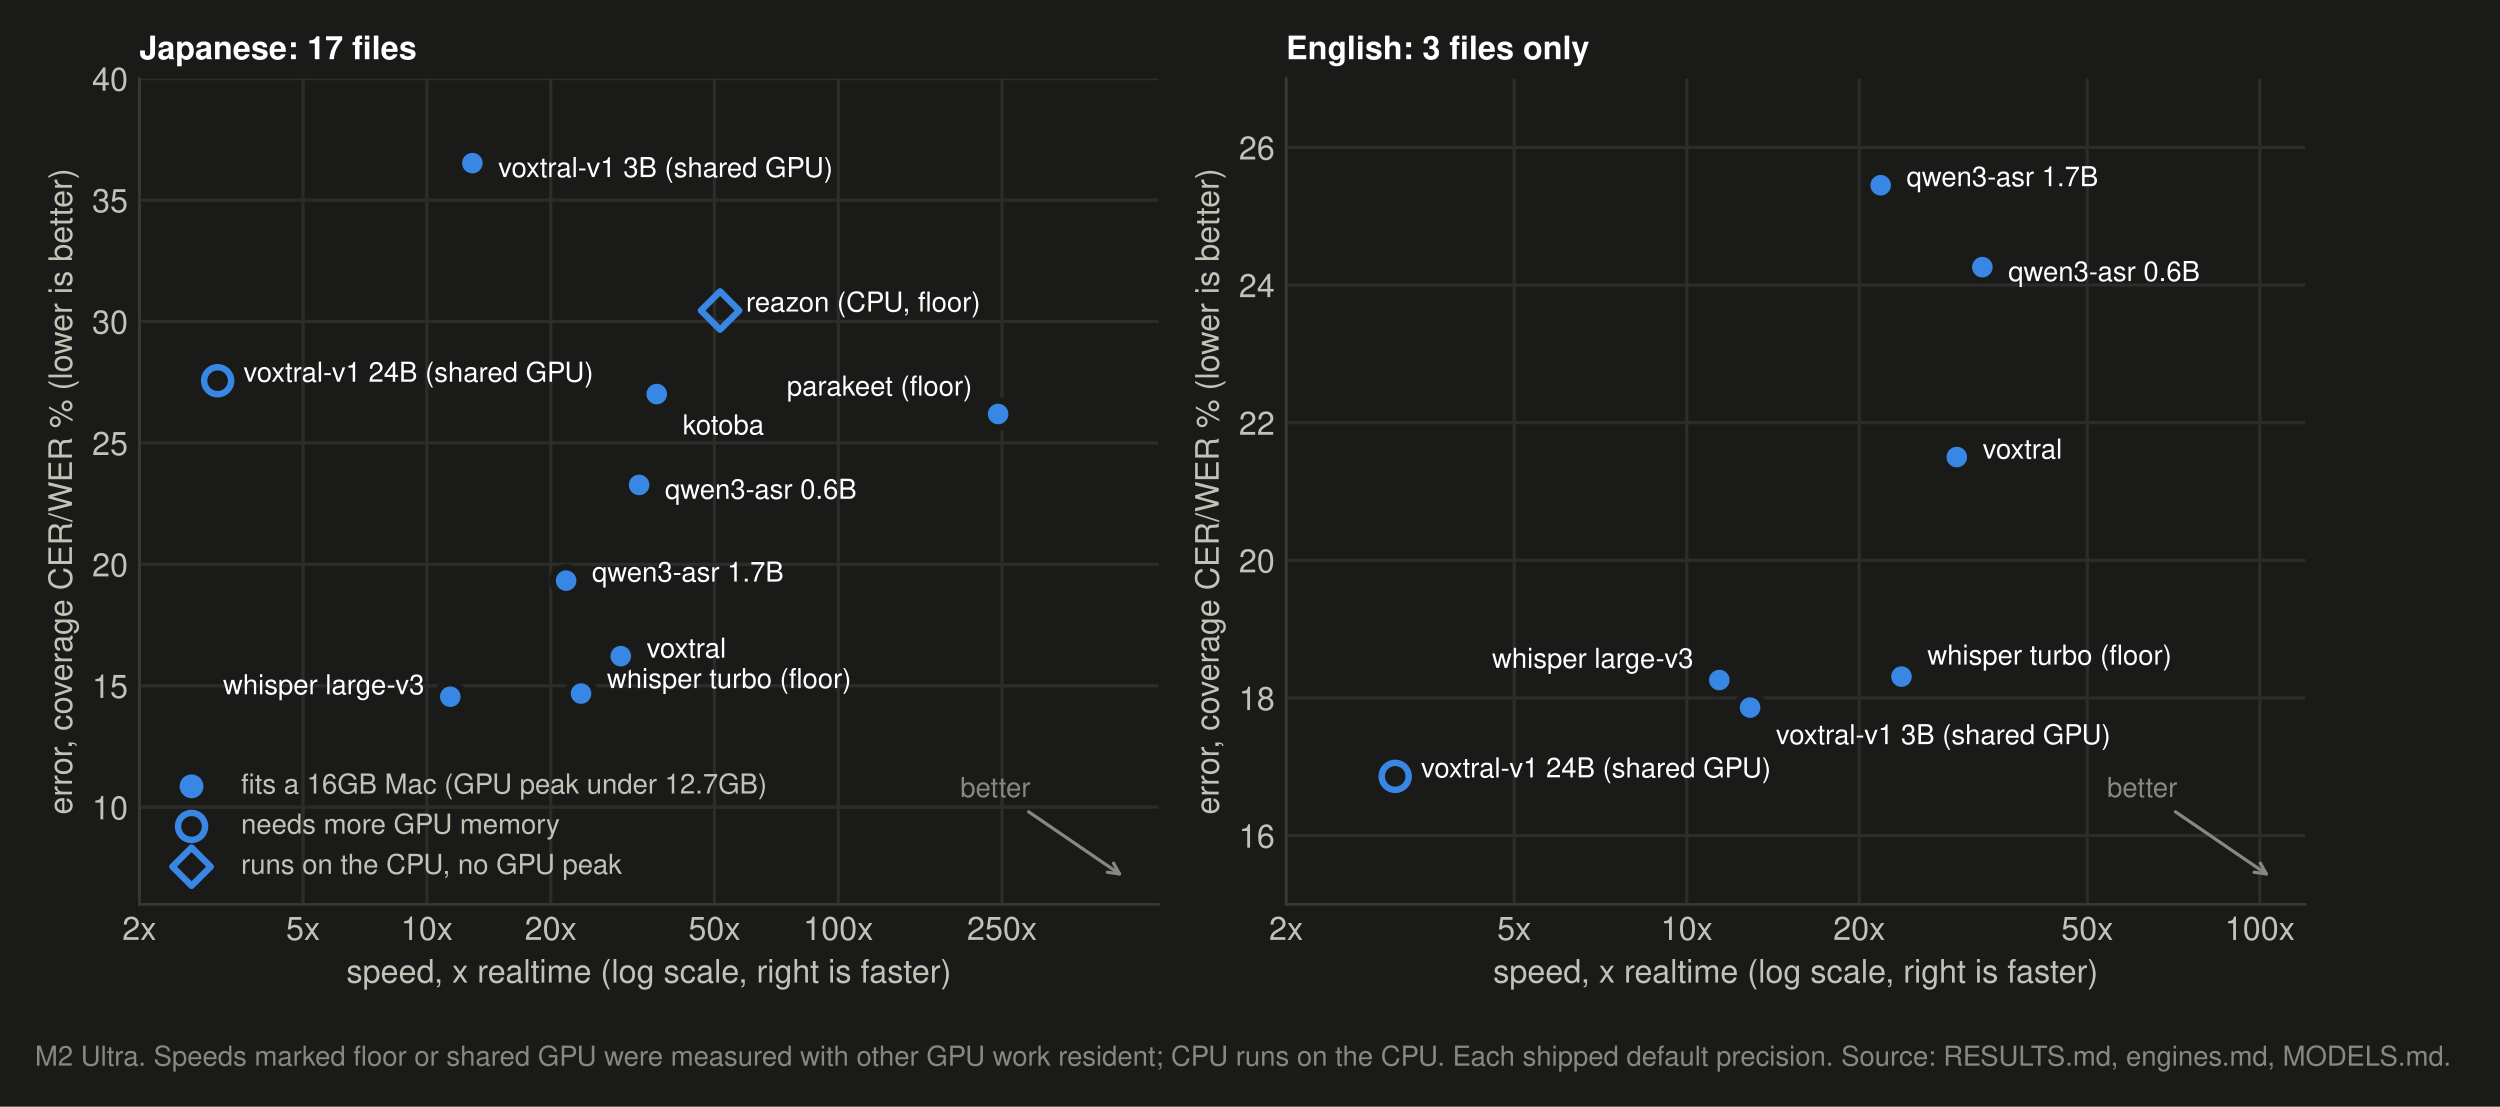
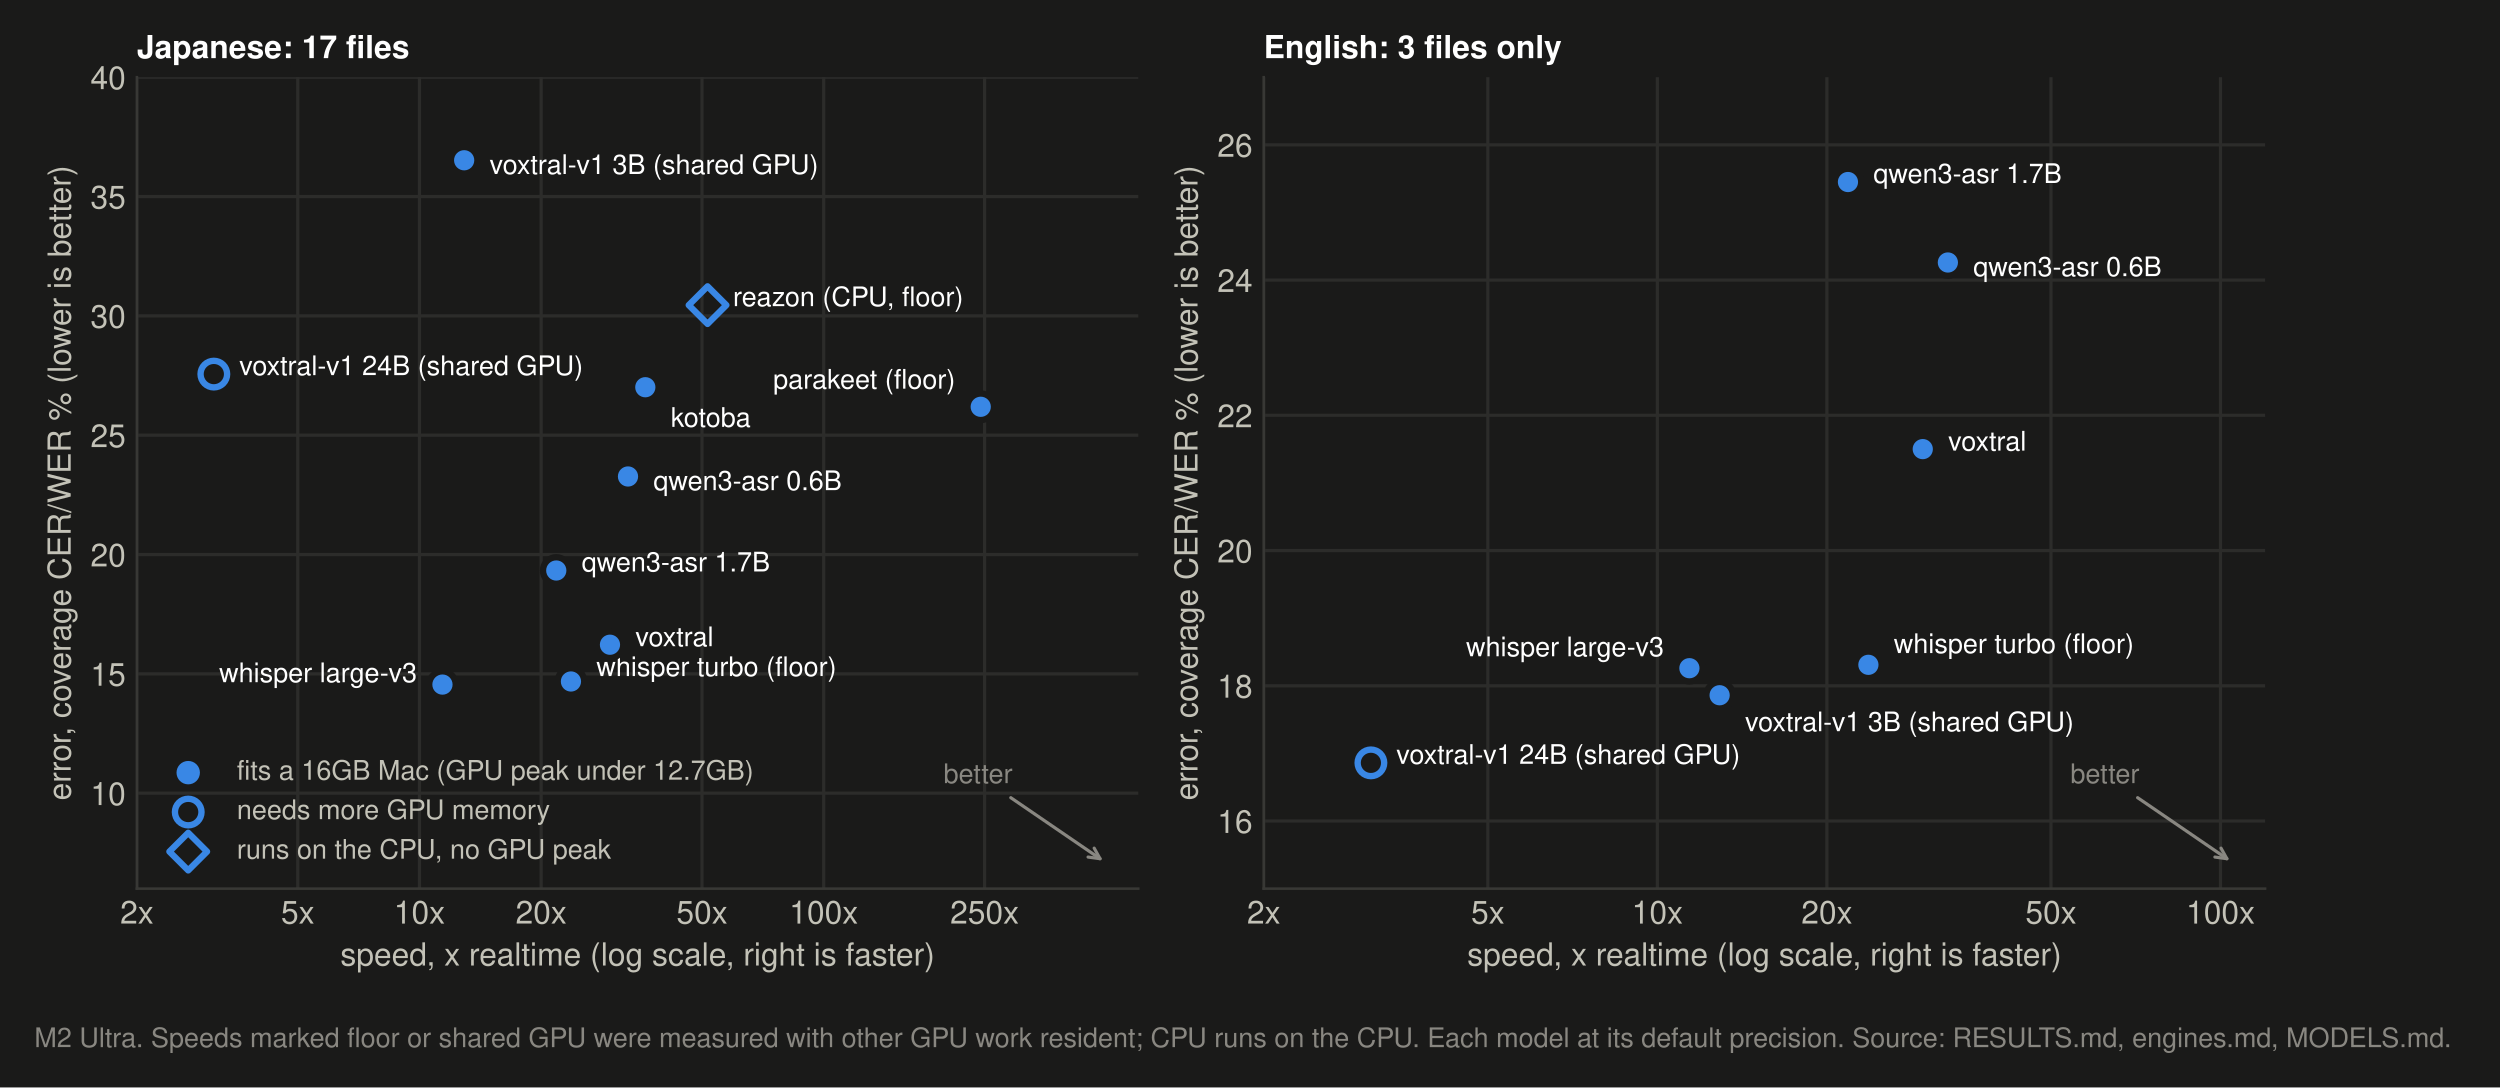
- <svg xmlns="http://www.w3.org/2000/svg" xmlns:xlink="http://www.w3.org/1999/xlink" width="773.033pt" height="342.192pt" viewBox="0 0 773.033 342.192" version="1.1">
+ <svg xmlns="http://www.w3.org/2000/svg" xmlns:xlink="http://www.w3.org/1999/xlink" width="786.721pt" height="342.192pt" viewBox="0 0 786.721 342.192" version="1.1">
  <defs>
    <style type="text/css">*{stroke-linejoin: round; stroke-linecap: butt}</style>
  </defs>
  <g id="figure_1">
    <g id="patch_1">
-       <path d="M 0 342.192  L 773.033 342.192  L 773.033 0  L 0 0  z " style="fill: #1a1a19" />
+       <path d="M 0 342.192  L 786.721 342.192  L 786.721 0  L 0 0  z " style="fill: #1a1a19" />
    </g>
    <g id="axes_1">
      <g id="patch_2">
        <path d="M 43.08 279.641  L 358.2 279.641  L 358.2 24.3  L 43.08 24.3  z " style="fill: #1a1a19" />
      </g>
      <g id="matplotlib.axis_1">
        <g id="xtick_1">
          <g id="line2d_1">
            <path d="M 43.08 279.641  L 43.08 24.3  " clip-path="url(#p983175c60e)" style="fill: none; stroke: #2c2c2a; stroke-linecap: round" />
          </g>
          <g id="line2d_2" />
          <g id="text_1">
            <text style="font-size: 10px; font-family: 'Helvetica', 'Arial', 'DejaVu Sans'; text-anchor: middle; fill: #c3c2b7" x="43.08" y="290.641" transform="rotate(-0 43.08 290.6408)">2x</text>
          </g>
        </g>
        <g id="xtick_2">
          <g id="line2d_3">
            <path d="M 93.703 279.641  L 93.703 24.3  " clip-path="url(#p983175c60e)" style="fill: none; stroke: #2c2c2a; stroke-linecap: round" />
          </g>
          <g id="line2d_4" />
          <g id="text_2">
            <text style="font-size: 10px; font-family: 'Helvetica', 'Arial', 'DejaVu Sans'; text-anchor: middle; fill: #c3c2b7" x="93.703" y="290.641" transform="rotate(-0 93.70282 290.6408)">5x</text>
          </g>
        </g>
        <g id="xtick_3">
          <g id="line2d_5">
            <path d="M 131.997 279.641  L 131.997 24.3  " clip-path="url(#p983175c60e)" style="fill: none; stroke: #2c2c2a; stroke-linecap: round" />
          </g>
          <g id="line2d_6" />
          <g id="text_3">
            <text style="font-size: 10px; font-family: 'Helvetica', 'Arial', 'DejaVu Sans'; text-anchor: middle; fill: #c3c2b7" x="131.997" y="290.641" transform="rotate(-0 131.9975 290.6408)">10x</text>
          </g>
        </g>
        <g id="xtick_4">
          <g id="line2d_7">
            <path d="M 170.292 279.641  L 170.292 24.3  " clip-path="url(#p983175c60e)" style="fill: none; stroke: #2c2c2a; stroke-linecap: round" />
          </g>
          <g id="line2d_8" />
          <g id="text_4">
            <text style="font-size: 10px; font-family: 'Helvetica', 'Arial', 'DejaVu Sans'; text-anchor: middle; fill: #c3c2b7" x="170.292" y="290.641" transform="rotate(-0 170.2922 290.6408)">20x</text>
          </g>
        </g>
        <g id="xtick_5">
          <g id="line2d_9">
            <path d="M 220.915 279.641  L 220.915 24.3  " clip-path="url(#p983175c60e)" style="fill: none; stroke: #2c2c2a; stroke-linecap: round" />
          </g>
          <g id="line2d_10" />
          <g id="text_5">
            <text style="font-size: 10px; font-family: 'Helvetica', 'Arial', 'DejaVu Sans'; text-anchor: middle; fill: #c3c2b7" x="220.915" y="290.641" transform="rotate(-0 220.915 290.6408)">50x</text>
          </g>
        </g>
        <g id="xtick_6">
          <g id="line2d_11">
            <path d="M 259.21 279.641  L 259.21 24.3  " clip-path="url(#p983175c60e)" style="fill: none; stroke: #2c2c2a; stroke-linecap: round" />
          </g>
          <g id="line2d_12" />
          <g id="text_6">
            <text style="font-size: 10px; font-family: 'Helvetica', 'Arial', 'DejaVu Sans'; text-anchor: middle; fill: #c3c2b7" x="259.21" y="290.641" transform="rotate(-0 259.2097 290.6408)">100x</text>
          </g>
        </g>
        <g id="xtick_7">
          <g id="line2d_13">
            <path d="M 309.832 279.641  L 309.832 24.3  " clip-path="url(#p983175c60e)" style="fill: none; stroke: #2c2c2a; stroke-linecap: round" />
          </g>
          <g id="line2d_14" />
          <g id="text_7">
            <text style="font-size: 10px; font-family: 'Helvetica', 'Arial', 'DejaVu Sans'; text-anchor: middle; fill: #c3c2b7" x="309.832" y="290.641" transform="rotate(-0 309.8325 290.6408)">250x</text>
          </g>
        </g>
        <g id="text_8">
          <text style="font-size: 10px; font-family: 'Helvetica', 'Arial', 'DejaVu Sans'; text-anchor: middle; fill: #c3c2b7" x="200.64" y="303.84" transform="rotate(-0 200.64 303.84)">speed, x realtime (log scale, right is faster)</text>
        </g>
      </g>
      <g id="matplotlib.axis_2">
        <g id="ytick_1">
          <g id="line2d_15">
            <path d="M 43.08 249.601  L 358.2 249.601  " clip-path="url(#p983175c60e)" style="fill: none; stroke: #2c2c2a; stroke-linecap: round" />
          </g>
          <g id="line2d_16" />
          <g id="text_9">
            <text style="font-size: 10px; font-family: 'Helvetica', 'Arial', 'DejaVu Sans'; text-anchor: end; fill: #c3c2b7" x="39.58" y="253.351" transform="rotate(-0 39.58 253.3507)">10</text>
          </g>
        </g>
        <g id="ytick_2">
          <g id="line2d_17">
            <path d="M 43.08 212.051  L 358.2 212.051  " clip-path="url(#p983175c60e)" style="fill: none; stroke: #2c2c2a; stroke-linecap: round" />
          </g>
          <g id="line2d_18" />
          <g id="text_10">
            <text style="font-size: 10px; font-family: 'Helvetica', 'Arial', 'DejaVu Sans'; text-anchor: end; fill: #c3c2b7" x="39.58" y="215.801" transform="rotate(-0 39.58 215.8006)">15</text>
          </g>
        </g>
        <g id="ytick_3">
          <g id="line2d_19">
            <path d="M 43.08 174.5  L 358.2 174.5  " clip-path="url(#p983175c60e)" style="fill: none; stroke: #2c2c2a; stroke-linecap: round" />
          </g>
          <g id="line2d_20" />
          <g id="text_11">
            <text style="font-size: 10px; font-family: 'Helvetica', 'Arial', 'DejaVu Sans'; text-anchor: end; fill: #c3c2b7" x="39.58" y="178.25" transform="rotate(-0 39.58 178.2505)">20</text>
          </g>
        </g>
        <g id="ytick_4">
          <g id="line2d_21">
            <path d="M 43.08 136.95  L 358.2 136.95  " clip-path="url(#p983175c60e)" style="fill: none; stroke: #2c2c2a; stroke-linecap: round" />
          </g>
          <g id="line2d_22" />
          <g id="text_12">
            <text style="font-size: 10px; font-family: 'Helvetica', 'Arial', 'DejaVu Sans'; text-anchor: end; fill: #c3c2b7" x="39.58" y="140.7" transform="rotate(-0 39.58 140.7003)">25</text>
          </g>
        </g>
        <g id="ytick_5">
          <g id="line2d_23">
            <path d="M 43.08 99.4  L 358.2 99.4  " clip-path="url(#p983175c60e)" style="fill: none; stroke: #2c2c2a; stroke-linecap: round" />
          </g>
          <g id="line2d_24" />
          <g id="text_13">
            <text style="font-size: 10px; font-family: 'Helvetica', 'Arial', 'DejaVu Sans'; text-anchor: end; fill: #c3c2b7" x="39.58" y="103.15" transform="rotate(-0 39.58 103.1502)">30</text>
          </g>
        </g>
        <g id="ytick_6">
          <g id="line2d_25">
            <path d="M 43.08 61.85  L 358.2 61.85  " clip-path="url(#p983175c60e)" style="fill: none; stroke: #2c2c2a; stroke-linecap: round" />
          </g>
          <g id="line2d_26" />
          <g id="text_14">
            <text style="font-size: 10px; font-family: 'Helvetica', 'Arial', 'DejaVu Sans'; text-anchor: end; fill: #c3c2b7" x="39.58" y="65.6" transform="rotate(-0 39.58 65.60012)">35</text>
          </g>
        </g>
        <g id="ytick_7">
          <g id="line2d_27">
            <path d="M 43.08 24.3  L 358.2 24.3  " clip-path="url(#p983175c60e)" style="fill: none; stroke: #2c2c2a; stroke-linecap: round" />
          </g>
          <g id="line2d_28" />
          <g id="text_15">
            <text style="font-size: 10px; font-family: 'Helvetica', 'Arial', 'DejaVu Sans'; text-anchor: end; fill: #c3c2b7" x="39.58" y="28.05" transform="rotate(-0 39.58 28.05)">40</text>
          </g>
        </g>
        <g id="text_16">
          <text style="font-size: 10px; font-family: 'Helvetica', 'Arial', 'DejaVu Sans'; text-anchor: middle; fill: #c3c2b7" x="22.246" y="151.97" transform="rotate(-90 22.24563 151.9704)">error, coverage CER/WER % (lower is better)</text>
        </g>
      </g>
      <g id="PathCollection_1" />
      <g id="PathCollection_2">
        <path d="M 0 346.375  C 1.109 346.375 2.174 345.934 2.958 345.15  C 3.743 344.365 4.183 343.301 4.183 342.192  C 4.183 341.082 3.743 340.018 2.958 339.234  C 2.174 338.449 1.109 338.008 0 338.008  C -1.109 338.008 -2.174 338.449 -2.958 339.234  C -3.743 340.018 -4.183 341.082 -4.183 342.192  C -4.183 343.301 -3.743 344.365 -2.958 345.15  C -2.174 345.934 -1.109 346.375 0 346.375  " clip-path="url(#p983175c60e)" style="fill: none; stroke: #3987e5; stroke-width: 2" />
      </g>
      <g id="PathCollection_3">
        <path d="M 4.916 343.192  L 5.916 342.192  L 0 336.276  L -1 337.276  " clip-path="url(#p983175c60e)" style="fill: none; stroke: #3987e5; stroke-width: 2" />
      </g>
      <g id="patch_3">
        <path d="M 43.08 279.641  L 43.08 24.3  " style="fill: none; stroke: #383835; stroke-width: 0.8; stroke-linejoin: miter; stroke-linecap: square" />
      </g>
      <g id="patch_4">
        <path d="M 43.08 279.641  L 358.2 279.641  " style="fill: none; stroke: #383835; stroke-width: 0.8; stroke-linejoin: miter; stroke-linecap: square" />
      </g>
      <g id="text_17">
        <text style="font-size: 8.5px; font-family: 'Helvetica', 'Arial', 'DejaVu Sans'; text-anchor: start; fill: #ffffff" x="199.952" y="203.354" transform="rotate(-0 199.9515 203.3537)">voxtral</text>
      </g>
      <g id="text_18">
        <text style="font-size: 8.5px; font-family: 'Helvetica', 'Arial', 'DejaVu Sans'; text-anchor: end; fill: #ffffff" x="131.236" y="214.677" transform="rotate(-0 131.2365 214.6773)">whisper large-v3</text>
      </g>
      <g id="text_19">
        <text style="font-size: 8.5px; font-family: 'Helvetica', 'Arial', 'DejaVu Sans'; text-anchor: start; fill: #ffffff" x="187.67" y="212.755" transform="rotate(-0 187.6701 212.7554)">whisper turbo (floor)</text>
      </g>
      <g id="text_20">
        <text style="font-size: 8.5px; font-family: 'Helvetica', 'Arial', 'DejaVu Sans'; text-anchor: start; fill: #ffffff" x="183.053" y="179.834" transform="rotate(-0 183.0533 179.8338)">qwen3-asr 1.7B</text>
      </g>
      <g id="text_21">
        <text style="font-size: 8.5px; font-family: 'Helvetica', 'Arial', 'DejaVu Sans'; text-anchor: start; fill: #ffffff" x="205.623" y="154.244" transform="rotate(-0 205.6229 154.2443)">qwen3-asr 0.6B</text>
      </g>
      <g id="text_22">
        <text style="font-size: 8.5px; font-family: 'Helvetica', 'Arial', 'DejaVu Sans'; text-anchor: start; fill: #ffffff" x="154.066" y="54.755" transform="rotate(-0 154.0659 54.75511)">voxtral-v1 3B (shared GPU)</text>
      </g>
      <g id="text_23">
        <text style="font-size: 8.5px; font-family: 'Helvetica', 'Arial', 'DejaVu Sans'; text-anchor: start; fill: #ffffff" x="75.293" y="118.045" transform="rotate(-0 75.29251 118.0449)">voxtral-v1 24B (shared GPU)</text>
      </g>
      <g id="text_24">
        <text style="font-size: 8.5px; font-family: 'Helvetica', 'Arial', 'DejaVu Sans'; text-anchor: start; fill: #ffffff" x="211.072" y="134.321" transform="rotate(-0 211.072 134.3205)">kotoba</text>
      </g>
      <g id="text_25">
        <text style="font-size: 8.5px; font-family: 'Helvetica', 'Arial', 'DejaVu Sans'; text-anchor: end; fill: #ffffff" x="300.626" y="122.315" transform="rotate(-0 300.6261 122.3151)">parakeet (floor)</text>
      </g>
      <g id="text_26">
        <text style="font-size: 8.5px; font-family: 'Helvetica', 'Arial', 'DejaVu Sans'; text-anchor: start; fill: #ffffff" x="230.655" y="96.341" transform="rotate(-0 230.6552 96.34095)">reazon (CPU, floor)</text>
      </g>
      <g id="patch_5">
        <path d="M 318.082 251.022  Q 332.589 260.937 346.173 270.221  " style="fill: none; stroke: #898781; stroke-linecap: round" />
        <path d="M 344.325 266.899  L 346.173 270.221  L 342.406 269.706  " style="fill: none; stroke: #898781; stroke-linecap: round" />
      </g>
      <g id="text_27">
        <text style="font-size: 8.5px; font-family: 'Helvetica', 'Arial', 'DejaVu Sans'; text-anchor: middle; fill: #898781" x="307.781" y="246.446" transform="rotate(-0 307.7808 246.4465)">better</text>
      </g>
      <g id="text_28">
        <text style="font-weight: 700; font-size: 10px; font-family: 'Helvetica', 'Arial', 'DejaVu Sans'; text-anchor: start; fill: #ffffff" x="43.08" y="18.3" transform="rotate(-0 43.08 18.3)">Japanese: 17 files</text>
      </g>
      <g id="PathCollection_4">
        <defs>
          <path id="md857b09aa1" d="M 0 4.183  C 1.109 4.183 2.174 3.743 2.958 2.958  C 3.743 2.174 4.183 1.109 4.183 0  C 4.183 -1.109 3.743 -2.174 2.958 -2.958  C 2.174 -3.743 1.109 -4.183 0 -4.183  C -1.109 -4.183 -2.174 -3.743 -2.958 -2.958  C -3.743 -2.174 -4.183 -1.109 -4.183 0  C -4.183 1.109 -3.743 2.174 -2.958 2.958  C -2.174 3.743 -1.109 4.183 0 4.183  z " style="stroke: #1a1a19; stroke-width: 2" />
        </defs>
        <g clip-path="url(#p983175c60e)">
          <use xlink:href="#md857b09aa1" x="191.952" y="202.888" style="fill: #3987e5; stroke: #1a1a19; stroke-width: 2" />
        </g>
      </g>
      <g id="PathCollection_5">
        <g clip-path="url(#p983175c60e)">
          <use xlink:href="#md857b09aa1" x="139.236" y="215.43" style="fill: #3987e5; stroke: #1a1a19; stroke-width: 2" />
        </g>
      </g>
      <g id="PathCollection_6">
        <g clip-path="url(#p983175c60e)">
          <use xlink:href="#md857b09aa1" x="179.67" y="214.454" style="fill: #3987e5; stroke: #1a1a19; stroke-width: 2" />
        </g>
      </g>
      <g id="PathCollection_7">
        <g clip-path="url(#p983175c60e)">
          <use xlink:href="#md857b09aa1" x="175.053" y="179.532" style="fill: #3987e5; stroke: #1a1a19; stroke-width: 2" />
        </g>
      </g>
      <g id="PathCollection_8">
        <g clip-path="url(#p983175c60e)">
          <use xlink:href="#md857b09aa1" x="197.623" y="149.943" style="fill: #3987e5; stroke: #1a1a19; stroke-width: 2" />
        </g>
      </g>
      <g id="PathCollection_9">
        <g clip-path="url(#p983175c60e)">
          <use xlink:href="#md857b09aa1" x="146.066" y="50.435" style="fill: #3987e5; stroke: #1a1a19; stroke-width: 2" />
        </g>
      </g>
      <g id="PathCollection_10">
        <path d="M 67.293 121.908  C 68.402 121.908 69.466 121.467 70.251 120.683  C 71.035 119.898 71.476 118.834 71.476 117.725  C 71.476 116.615 71.035 115.551 70.251 114.767  C 69.466 113.982 68.402 113.541 67.293 113.541  C 66.183 113.541 65.119 113.982 64.334 114.767  C 63.55 115.551 63.109 116.615 63.109 117.725  C 63.109 118.834 63.55 119.898 64.334 120.683  C 65.119 121.467 66.183 121.908 67.293 121.908  L 67.293 121.908  z " clip-path="url(#p983175c60e)" style="fill: none; stroke: #3987e5; stroke-width: 2" />
      </g>
      <g id="PathCollection_11">
        <g clip-path="url(#p983175c60e)">
          <use xlink:href="#md857b09aa1" x="203.072" y="121.855" style="fill: #3987e5; stroke: #1a1a19; stroke-width: 2" />
        </g>
      </g>
      <g id="PathCollection_12">
        <g clip-path="url(#p983175c60e)">
          <use xlink:href="#md857b09aa1" x="308.626" y="128.013" style="fill: #3987e5; stroke: #1a1a19; stroke-width: 2" />
        </g>
      </g>
      <g id="PathCollection_13">
        <path d="M 222.655 101.937  L 228.571 96.021  L 222.655 90.105  L 216.739 96.021  L 222.655 101.937  z " clip-path="url(#p983175c60e)" style="fill: none; stroke: #3987e5; stroke-width: 2" />
      </g>
      <g id="legend_1">
        <g id="PathCollection_14">
          <defs>
            <path id="ma04c0e3fc9" d="M 0 4.183  C 1.109 4.183 2.174 3.743 2.958 2.958  C 3.743 2.174 4.183 1.109 4.183 0  C 4.183 -1.109 3.743 -2.174 2.958 -2.958  C 2.174 -3.743 1.109 -4.183 0 -4.183  C -1.109 -4.183 -2.174 -3.743 -2.958 -2.958  C -3.743 -2.174 -4.183 -1.109 -4.183 0  C -4.183 1.109 -3.743 2.174 -2.958 2.958  C -2.174 3.743 -1.109 4.183 0 4.183  z " style="stroke: #1a1a19" />
          </defs>
          <g>
            <use xlink:href="#ma04c0e3fc9" x="59.23" y="243.144" style="fill: #3987e5; stroke: #1a1a19" />
          </g>
        </g>
        <g id="text_29">
          <text style="font-size: 8.5px; font-family: 'Helvetica', 'Arial', 'DejaVu Sans'; text-anchor: start; fill: #c3c2b7" x="74.53" y="245.375" transform="rotate(-0 74.53 245.3752)">fits a 16GB Mac (GPU peak under 12.7GB)</text>
        </g>
        <g id="PathCollection_15">
          <path d="M 59.23 259.724  C 60.339 259.724 61.404 259.283 62.188 258.499  C 62.973 257.714 63.413 256.65 63.413 255.541  C 63.413 254.431 62.973 253.367 62.188 252.583  C 61.404 251.798 60.339 251.357 59.23 251.357  C 58.121 251.357 57.056 251.798 56.272 252.583  C 55.487 253.367 55.047 254.431 55.047 255.541  C 55.047 256.65 55.487 257.714 56.272 258.499  C 57.056 259.283 58.121 259.724 59.23 259.724  L 59.23 259.724  z " style="fill: none; stroke: #3987e5; stroke-width: 2" />
        </g>
        <g id="text_30">
          <text style="font-size: 8.5px; font-family: 'Helvetica', 'Arial', 'DejaVu Sans'; text-anchor: start; fill: #c3c2b7" x="74.53" y="257.772" transform="rotate(-0 74.53 257.7719)">needs more GPU memory</text>
        </g>
        <g id="PathCollection_16">
          <path d="M 59.23 273.904  L 65.146 267.988  L 59.23 262.072  L 53.314 267.988  L 59.23 273.904  z " style="fill: none; stroke: #3987e5; stroke-width: 2" />
        </g>
        <g id="text_31">
          <text style="font-size: 8.5px; font-family: 'Helvetica', 'Arial', 'DejaVu Sans'; text-anchor: start; fill: #c3c2b7" x="74.53" y="270.219" transform="rotate(-0 74.53 270.2191)">runs on the CPU, no GPU peak</text>
        </g>
      </g>
    </g>
    <g id="axes_2">
      <g id="patch_6">
        <path d="M 397.68 279.641  L 712.8 279.641  L 712.8 24.3  L 397.68 24.3  z " style="fill: #1a1a19" />
      </g>
      <g id="matplotlib.axis_3">
        <g id="xtick_8">
          <g id="line2d_29">
            <path d="M 397.68 279.641  L 397.68 24.3  " clip-path="url(#pfaf4c9ccd7)" style="fill: none; stroke: #2c2c2a; stroke-linecap: round" />
          </g>
          <g id="line2d_30" />
          <g id="text_32">
            <text style="font-size: 10px; font-family: 'Helvetica', 'Arial', 'DejaVu Sans'; text-anchor: middle; fill: #c3c2b7" x="397.68" y="290.641" transform="rotate(-0 397.68 290.6408)">2x</text>
          </g>
        </g>
        <g id="xtick_9">
          <g id="line2d_31">
            <path d="M 468.202 279.641  L 468.202 24.3  " clip-path="url(#pfaf4c9ccd7)" style="fill: none; stroke: #2c2c2a; stroke-linecap: round" />
          </g>
          <g id="line2d_32" />
          <g id="text_33">
            <text style="font-size: 10px; font-family: 'Helvetica', 'Arial', 'DejaVu Sans'; text-anchor: middle; fill: #c3c2b7" x="468.202" y="290.641" transform="rotate(-0 468.202 290.6408)">5x</text>
          </g>
        </g>
        <g id="xtick_10">
          <g id="line2d_33">
            <path d="M 521.55 279.641  L 521.55 24.3  " clip-path="url(#pfaf4c9ccd7)" style="fill: none; stroke: #2c2c2a; stroke-linecap: round" />
          </g>
          <g id="line2d_34" />
          <g id="text_34">
            <text style="font-size: 10px; font-family: 'Helvetica', 'Arial', 'DejaVu Sans'; text-anchor: middle; fill: #c3c2b7" x="521.55" y="290.641" transform="rotate(-0 521.5499 290.6408)">10x</text>
          </g>
        </g>
        <g id="xtick_11">
          <g id="line2d_35">
            <path d="M 574.898 279.641  L 574.898 24.3  " clip-path="url(#pfaf4c9ccd7)" style="fill: none; stroke: #2c2c2a; stroke-linecap: round" />
          </g>
          <g id="line2d_36" />
          <g id="text_35">
            <text style="font-size: 10px; font-family: 'Helvetica', 'Arial', 'DejaVu Sans'; text-anchor: middle; fill: #c3c2b7" x="574.898" y="290.641" transform="rotate(-0 574.8978 290.6408)">20x</text>
          </g>
        </g>
        <g id="xtick_12">
          <g id="line2d_37">
            <path d="M 645.42 279.641  L 645.42 24.3  " clip-path="url(#pfaf4c9ccd7)" style="fill: none; stroke: #2c2c2a; stroke-linecap: round" />
          </g>
          <g id="line2d_38" />
          <g id="text_36">
            <text style="font-size: 10px; font-family: 'Helvetica', 'Arial', 'DejaVu Sans'; text-anchor: middle; fill: #c3c2b7" x="645.42" y="290.641" transform="rotate(-0 645.4198 290.6408)">50x</text>
          </g>
        </g>
        <g id="xtick_13">
          <g id="line2d_39">
            <path d="M 698.768 279.641  L 698.768 24.3  " clip-path="url(#pfaf4c9ccd7)" style="fill: none; stroke: #2c2c2a; stroke-linecap: round" />
          </g>
          <g id="line2d_40" />
          <g id="text_37">
            <text style="font-size: 10px; font-family: 'Helvetica', 'Arial', 'DejaVu Sans'; text-anchor: middle; fill: #c3c2b7" x="698.768" y="290.641" transform="rotate(-0 698.7677 290.6408)">100x</text>
          </g>
        </g>
        <g id="text_38">
          <text style="font-size: 10px; font-family: 'Helvetica', 'Arial', 'DejaVu Sans'; text-anchor: middle; fill: #c3c2b7" x="555.24" y="303.84" transform="rotate(-0 555.24 303.84)">speed, x realtime (log scale, right is faster)</text>
        </g>
      </g>
      <g id="matplotlib.axis_4">
        <g id="ytick_8">
          <g id="line2d_41">
            <path d="M 397.68 258.362  L 712.8 258.362  " clip-path="url(#pfaf4c9ccd7)" style="fill: none; stroke: #2c2c2a; stroke-linecap: round" />
          </g>
          <g id="line2d_42" />
          <g id="text_39">
            <text style="font-size: 10px; font-family: 'Helvetica', 'Arial', 'DejaVu Sans'; text-anchor: end; fill: #c3c2b7" x="394.18" y="262.112" transform="rotate(-0 394.18 262.1124)">16</text>
          </g>
        </g>
        <g id="ytick_9">
          <g id="line2d_43">
            <path d="M 397.68 215.806  L 712.8 215.806  " clip-path="url(#pfaf4c9ccd7)" style="fill: none; stroke: #2c2c2a; stroke-linecap: round" />
          </g>
          <g id="line2d_44" />
          <g id="text_40">
            <text style="font-size: 10px; font-family: 'Helvetica', 'Arial', 'DejaVu Sans'; text-anchor: end; fill: #c3c2b7" x="394.18" y="219.556" transform="rotate(-0 394.18 219.5556)">18</text>
          </g>
        </g>
        <g id="ytick_10">
          <g id="line2d_45">
            <path d="M 397.68 173.249  L 712.8 173.249  " clip-path="url(#pfaf4c9ccd7)" style="fill: none; stroke: #2c2c2a; stroke-linecap: round" />
          </g>
          <g id="line2d_46" />
          <g id="text_41">
            <text style="font-size: 10px; font-family: 'Helvetica', 'Arial', 'DejaVu Sans'; text-anchor: end; fill: #c3c2b7" x="394.18" y="176.999" transform="rotate(-0 394.18 176.9988)">20</text>
          </g>
        </g>
        <g id="ytick_11">
          <g id="line2d_47">
            <path d="M 397.68 130.692  L 712.8 130.692  " clip-path="url(#pfaf4c9ccd7)" style="fill: none; stroke: #2c2c2a; stroke-linecap: round" />
          </g>
          <g id="line2d_48" />
          <g id="text_42">
            <text style="font-size: 10px; font-family: 'Helvetica', 'Arial', 'DejaVu Sans'; text-anchor: end; fill: #c3c2b7" x="394.18" y="134.442" transform="rotate(-0 394.18 134.442)">22</text>
          </g>
        </g>
        <g id="ytick_12">
          <g id="line2d_49">
            <path d="M 397.68 88.135  L 712.8 88.135  " clip-path="url(#pfaf4c9ccd7)" style="fill: none; stroke: #2c2c2a; stroke-linecap: round" />
          </g>
          <g id="line2d_50" />
          <g id="text_43">
            <text style="font-size: 10px; font-family: 'Helvetica', 'Arial', 'DejaVu Sans'; text-anchor: end; fill: #c3c2b7" x="394.18" y="91.885" transform="rotate(-0 394.18 91.88519)">24</text>
          </g>
        </g>
        <g id="ytick_13">
          <g id="line2d_51">
            <path d="M 397.68 45.578  L 712.8 45.578  " clip-path="url(#pfaf4c9ccd7)" style="fill: none; stroke: #2c2c2a; stroke-linecap: round" />
          </g>
          <g id="line2d_52" />
          <g id="text_44">
            <text style="font-size: 10px; font-family: 'Helvetica', 'Arial', 'DejaVu Sans'; text-anchor: end; fill: #c3c2b7" x="394.18" y="49.328" transform="rotate(-0 394.18 49.3284)">26</text>
          </g>
        </g>
        <g id="text_45">
          <text style="font-size: 10px; font-family: 'Helvetica', 'Arial', 'DejaVu Sans'; text-anchor: middle; fill: #c3c2b7" x="376.846" y="151.97" transform="rotate(-90 376.8456 151.9704)">error, coverage CER/WER % (lower is better)</text>
        </g>
      </g>
      <g id="patch_7">
        <path d="M 397.68 279.641  L 397.68 24.3  " style="fill: none; stroke: #383835; stroke-width: 0.8; stroke-linejoin: miter; stroke-linecap: square" />
      </g>
      <g id="patch_8">
        <path d="M 397.68 279.641  L 712.8 279.641  " style="fill: none; stroke: #383835; stroke-width: 0.8; stroke-linejoin: miter; stroke-linecap: square" />
      </g>
      <g id="text_46">
        <text style="font-size: 8.5px; font-family: 'Helvetica', 'Arial', 'DejaVu Sans'; text-anchor: start; fill: #ffffff" x="613.071" y="141.797" transform="rotate(-0 613.0712 141.7965)">voxtral</text>
      </g>
      <g id="text_47">
        <text style="font-size: 8.5px; font-family: 'Helvetica', 'Arial', 'DejaVu Sans'; text-anchor: end; fill: #ffffff" x="523.634" y="206.52" transform="rotate(-0 523.6345 206.5204)">whisper large-v3</text>
      </g>
      <g id="text_48">
        <text style="font-size: 8.5px; font-family: 'Helvetica', 'Arial', 'DejaVu Sans'; text-anchor: start; fill: #ffffff" x="595.962" y="205.511" transform="rotate(-0 595.962 205.5109)">whisper turbo (floor)</text>
      </g>
      <g id="text_49">
        <text style="font-size: 8.5px; font-family: 'Helvetica', 'Arial', 'DejaVu Sans'; text-anchor: start; fill: #ffffff" x="589.53" y="57.583" transform="rotate(-0 589.5304 57.58316)">qwen3-asr 1.7B</text>
      </g>
      <g id="text_50">
        <text style="font-size: 8.5px; font-family: 'Helvetica', 'Arial', 'DejaVu Sans'; text-anchor: start; fill: #ffffff" x="620.972" y="86.904" transform="rotate(-0 620.9719 86.90445)">qwen3-asr 0.6B</text>
      </g>
      <g id="text_51">
        <text style="font-size: 8.5px; font-family: 'Helvetica', 'Arial', 'DejaVu Sans'; text-anchor: start; fill: #ffffff" x="549.148" y="230.105" transform="rotate(-0 549.1484 230.1048)">voxtral-v1 3B (shared GPU)</text>
      </g>
      <g id="text_52">
        <text style="font-size: 8.5px; font-family: 'Helvetica', 'Arial', 'DejaVu Sans'; text-anchor: start; fill: #ffffff" x="439.41" y="240.383" transform="rotate(-0 439.4102 240.3832)">voxtral-v1 24B (shared GPU)</text>
      </g>
      <g id="patch_9">
        <path d="M 672.682 251.022  Q 687.189 260.937 700.773 270.221  " style="fill: none; stroke: #898781; stroke-linecap: round" />
        <path d="M 698.925 266.899  L 700.773 270.221  L 697.006 269.706  " style="fill: none; stroke: #898781; stroke-linecap: round" />
      </g>
      <g id="text_53">
        <text style="font-size: 8.5px; font-family: 'Helvetica', 'Arial', 'DejaVu Sans'; text-anchor: middle; fill: #898781" x="662.381" y="246.446" transform="rotate(-0 662.3808 246.4465)">better</text>
      </g>
      <g id="text_54">
        <text style="font-weight: 700; font-size: 10px; font-family: 'Helvetica', 'Arial', 'DejaVu Sans'; text-anchor: start; fill: #ffffff" x="397.68" y="18.3" transform="rotate(-0 397.68 18.3)">English: 3 files only</text>
      </g>
      <g id="PathCollection_17">
        <g clip-path="url(#pfaf4c9ccd7)">
          <use xlink:href="#md857b09aa1" x="605.071" y="141.331" style="fill: #3987e5; stroke: #1a1a19; stroke-width: 2" />
        </g>
      </g>
      <g id="PathCollection_18">
        <g clip-path="url(#pfaf4c9ccd7)">
          <use xlink:href="#md857b09aa1" x="531.634" y="210.273" style="fill: #3987e5; stroke: #1a1a19; stroke-width: 2" />
        </g>
      </g>
      <g id="PathCollection_19">
        <g clip-path="url(#pfaf4c9ccd7)">
          <use xlink:href="#md857b09aa1" x="587.962" y="209.209" style="fill: #3987e5; stroke: #1a1a19; stroke-width: 2" />
        </g>
      </g>
      <g id="PathCollection_20">
        <g clip-path="url(#pfaf4c9ccd7)">
          <use xlink:href="#md857b09aa1" x="581.53" y="57.282" style="fill: #3987e5; stroke: #1a1a19; stroke-width: 2" />
        </g>
      </g>
      <g id="PathCollection_21">
        <g clip-path="url(#pfaf4c9ccd7)">
          <use xlink:href="#md857b09aa1" x="612.972" y="82.603" style="fill: #3987e5; stroke: #1a1a19; stroke-width: 2" />
        </g>
      </g>
      <g id="PathCollection_22">
        <g clip-path="url(#pfaf4c9ccd7)">
          <use xlink:href="#md857b09aa1" x="541.148" y="218.785" style="fill: #3987e5; stroke: #1a1a19; stroke-width: 2" />
        </g>
      </g>
      <g id="PathCollection_23">
        <path d="M 431.41 244.246  C 432.52 244.246 433.584 243.805 434.368 243.021  C 435.153 242.237 435.593 241.172 435.593 240.063  C 435.593 238.954 435.153 237.889 434.368 237.105  C 433.584 236.32 432.52 235.88 431.41 235.88  C 430.301 235.88 429.237 236.32 428.452 237.105  C 427.668 237.889 427.227 238.954 427.227 240.063  C 427.227 241.172 427.668 242.237 428.452 243.021  C 429.237 243.805 430.301 244.246 431.41 244.246  L 431.41 244.246  z " clip-path="url(#pfaf4c9ccd7)" style="fill: none; stroke: #3987e5; stroke-width: 2" />
      </g>
    </g>
    <g id="text_55">
-       <text style="font-size: 8.5px; font-family: 'Helvetica', 'Arial', 'DejaVu Sans'; text-anchor: start; fill: #898781" x="10.8" y="329.511" transform="rotate(-0 10.8 329.511)">M2 Ultra. Speeds marked floor or shared GPU were measured with other GPU work resident; CPU runs on the CPU. Each shipped default precision. Source: RESULTS.md, engines.md, MODELS.md.</text>
+       <text style="font-size: 8.5px; font-family: 'Helvetica', 'Arial', 'DejaVu Sans'; text-anchor: start; fill: #898781" x="10.8" y="329.511" transform="rotate(-0 10.8 329.511)">M2 Ultra. Speeds marked floor or shared GPU were measured with other GPU work resident; CPU runs on the CPU. Each model at its default precision. Source: RESULTS.md, engines.md, MODELS.md.</text>
    </g>
  </g>
  <defs>
    <clipPath id="p983175c60e">
      <rect x="43.08" y="24.3" width="315.12" height="255.341" />
    </clipPath>
    <clipPath id="pfaf4c9ccd7">
      <rect x="397.68" y="24.3" width="315.12" height="255.341" />
    </clipPath>
  </defs>
</svg>
